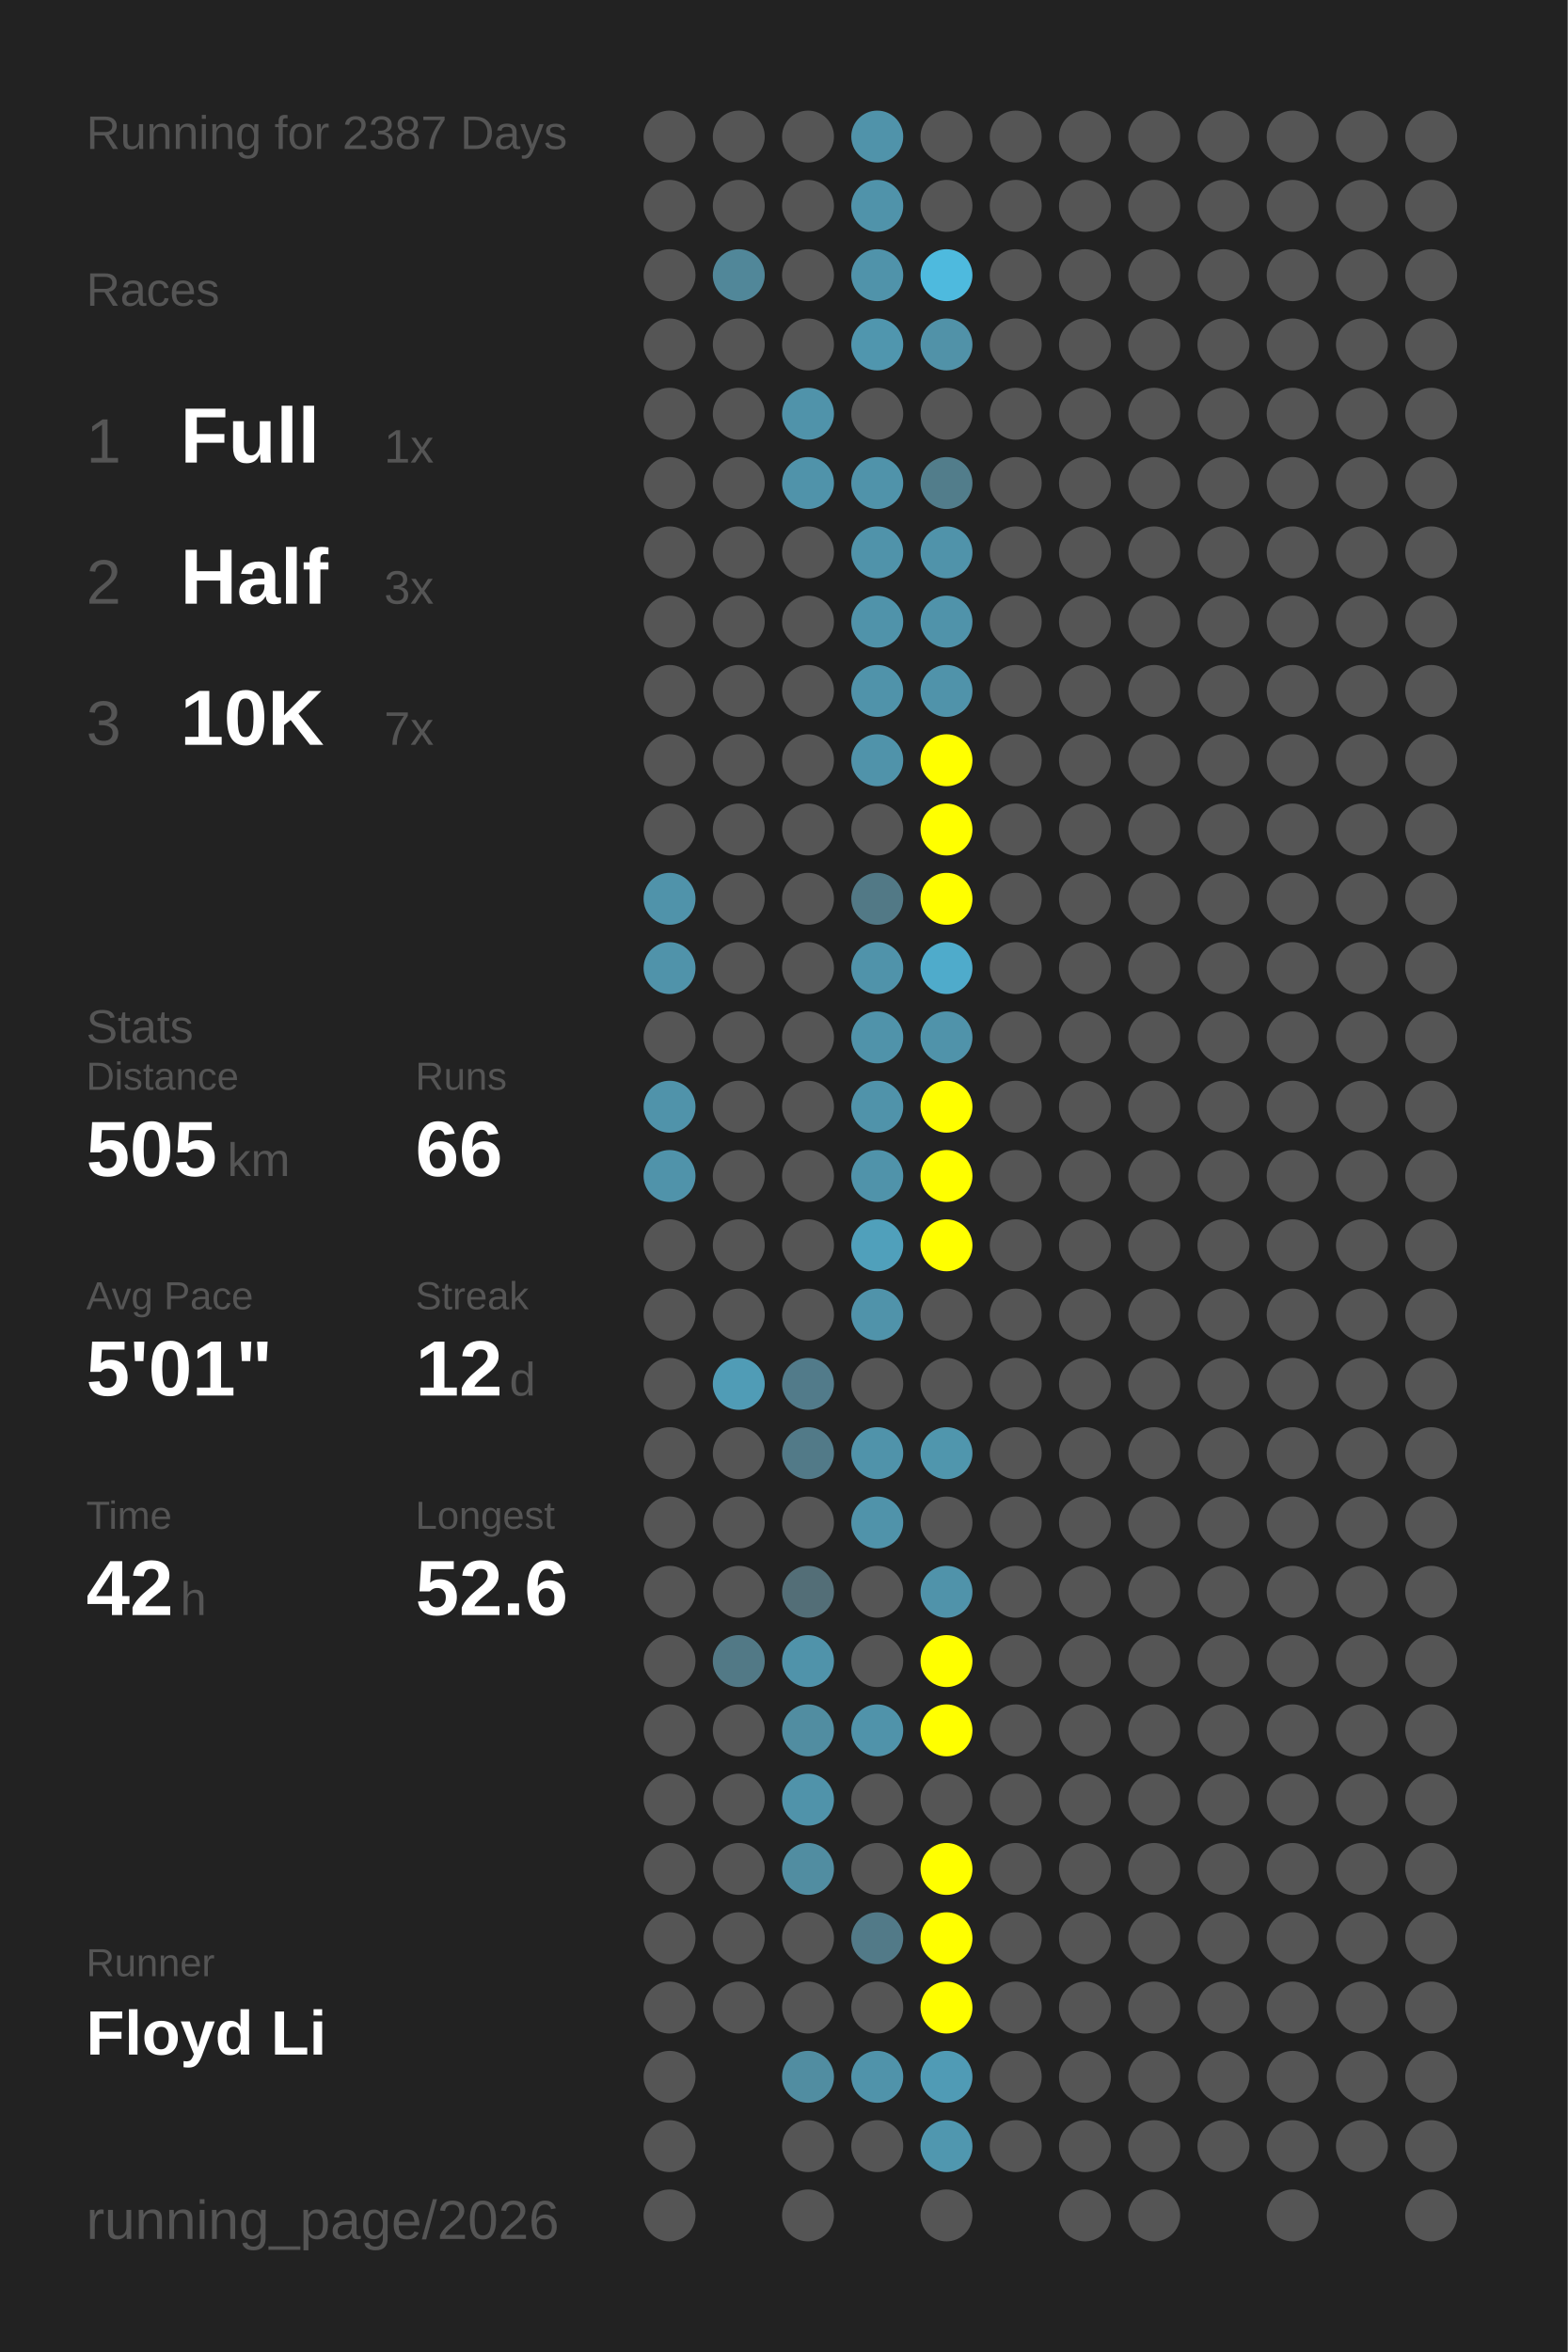
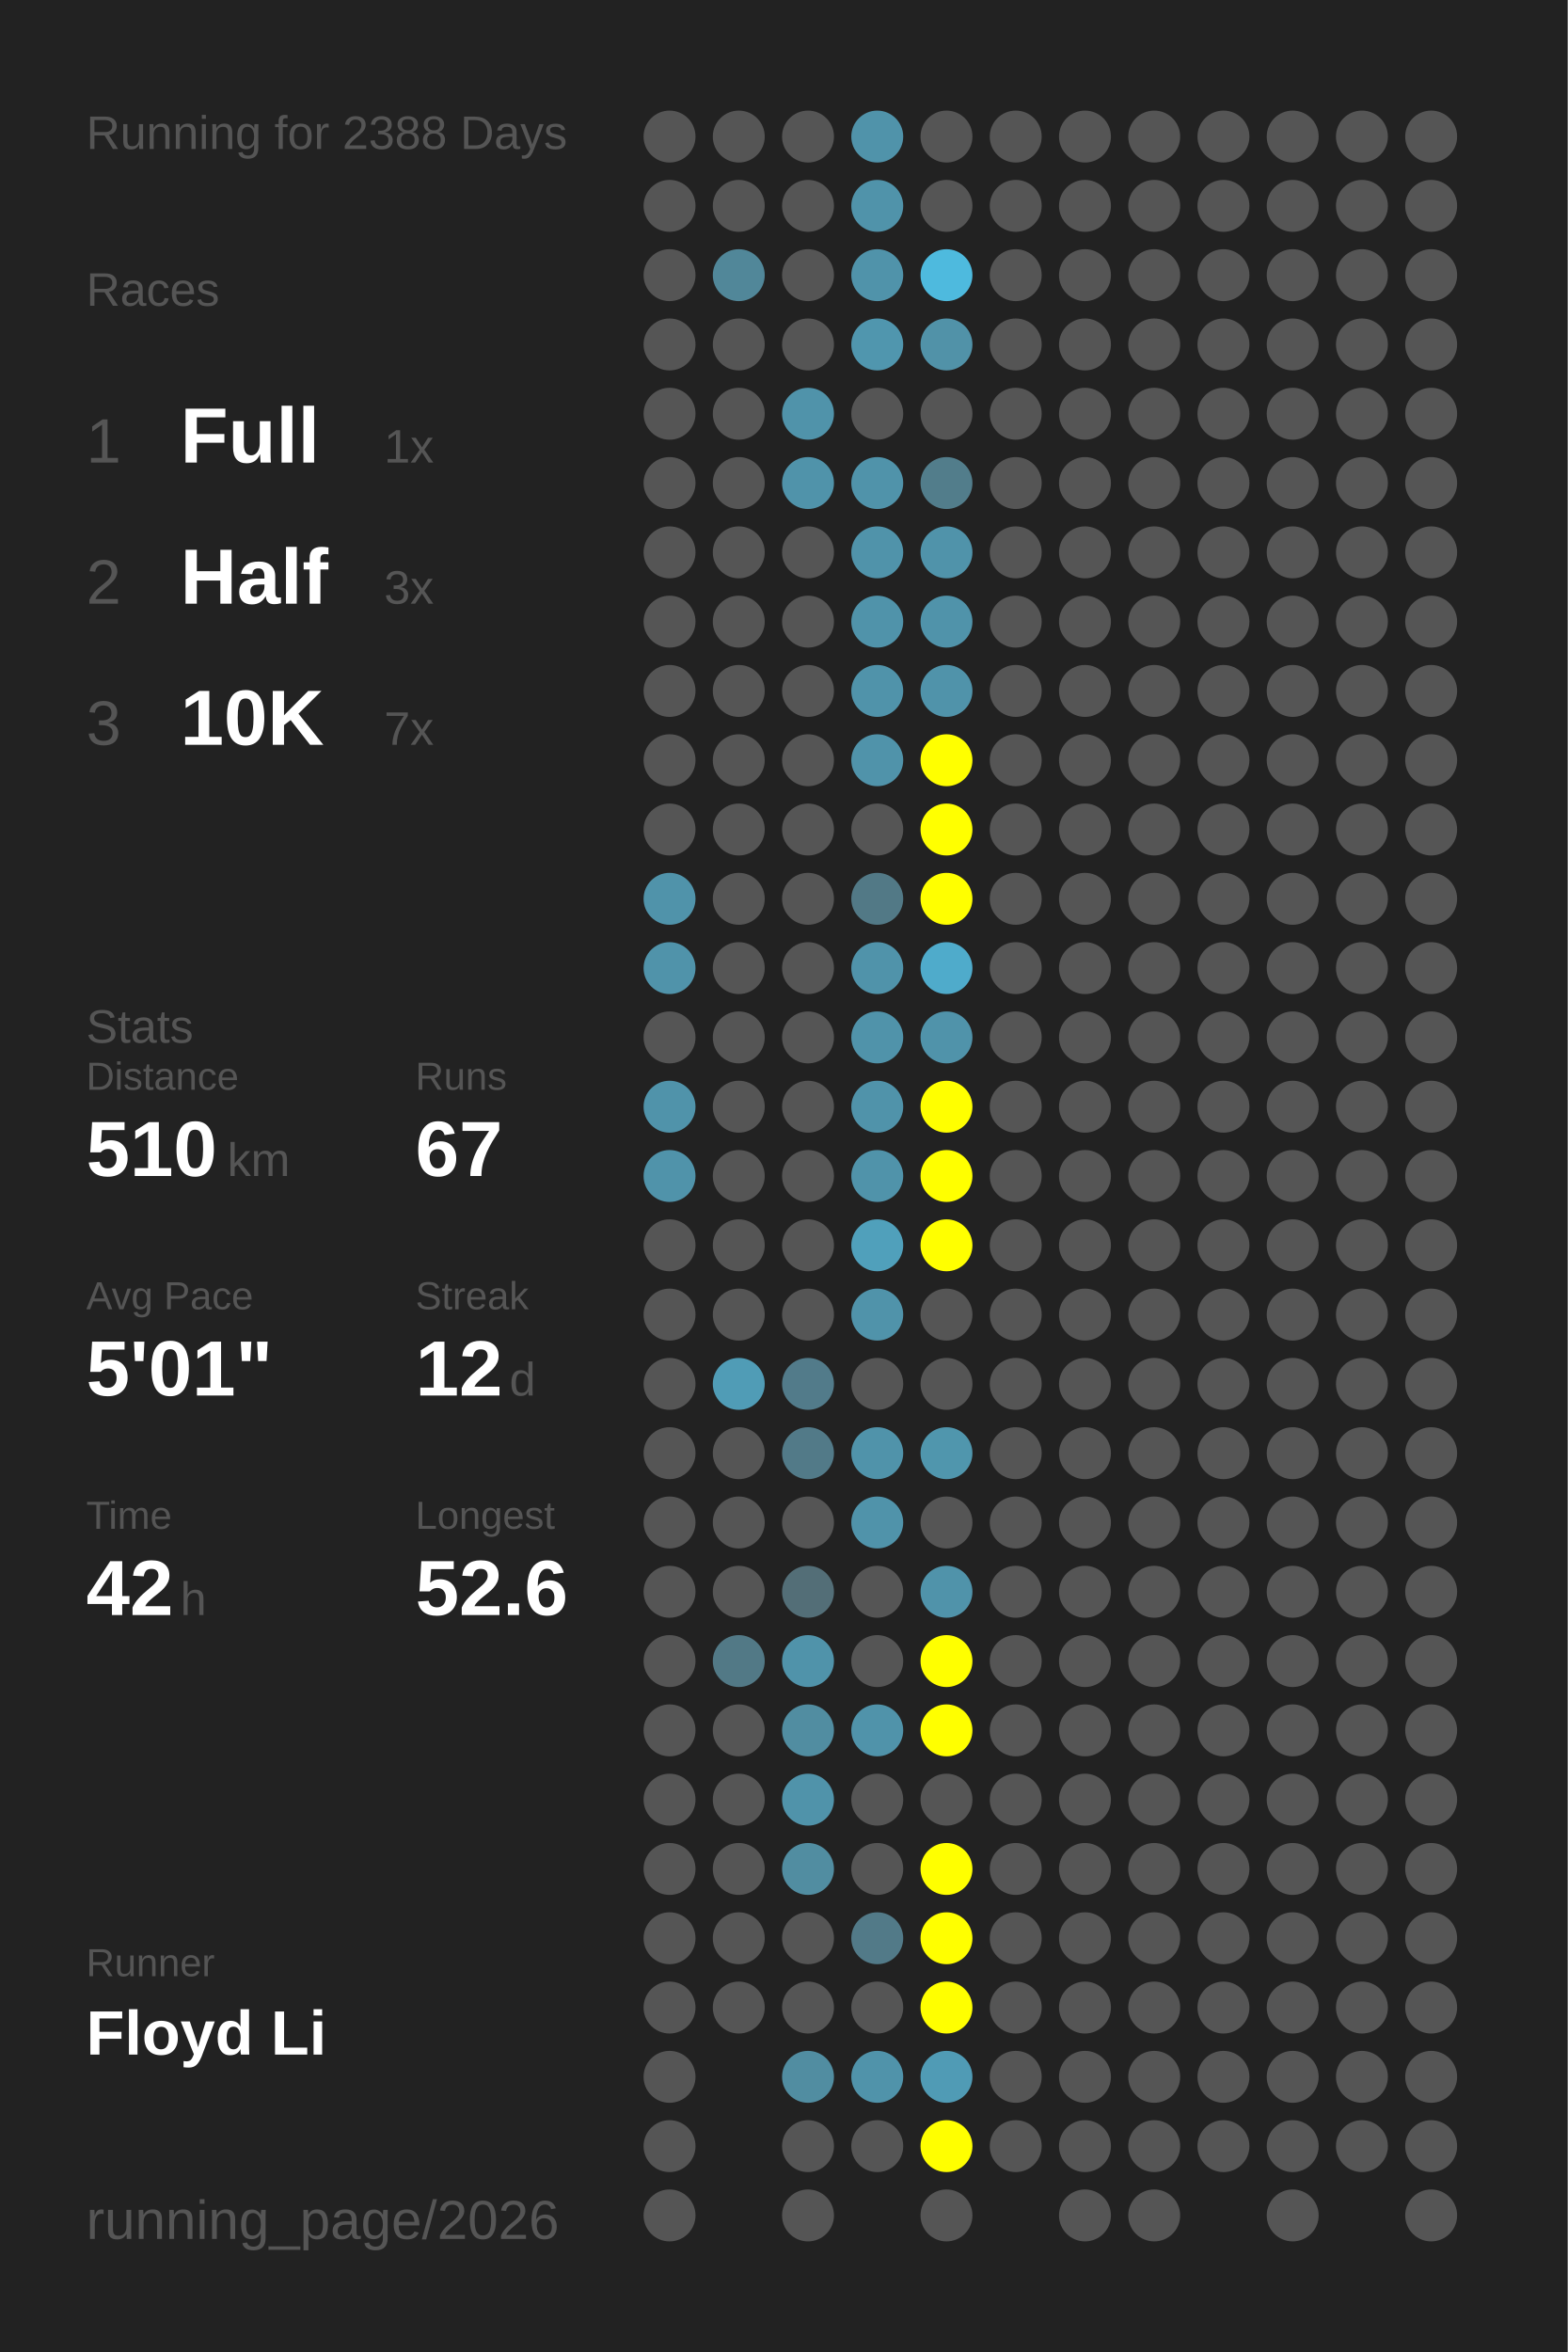
<svg xmlns="http://www.w3.org/2000/svg" baseProfile="full" height="300mm" version="1.1" viewBox="0,0,200,300" width="200mm">
  <defs />
  <rect fill="#222222" height="300" width="200" x="0" y="0" />
-   <text fill="#555555" style="font-size:6px; font-family:Arial;" x="11" y="19">Running for 2387 Days</text>
+   <text fill="#555555" style="font-size:6px; font-family:Arial;" x="11" y="19">Running for 2388 Days</text>
  <text fill="#555555" style="font-size:6px; font-family:Arial;" x="11" y="39">Races</text>
  <text fill="#555555" style="font-size:8px; font-family:Arial;" x="11" y="59">1</text>
  <text fill="#FFFFFF" style="font-size:10px; font-family:Arial; font-weight:bold;" x="23" y="59">Full</text>
  <text fill="#555555" style="font-size:6px; font-family:Arial;" x="49" y="59">1x</text>
  <text fill="#555555" style="font-size:8px; font-family:Arial;" x="11" y="77">2</text>
  <text fill="#FFFFFF" style="font-size:10px; font-family:Arial; font-weight:bold;" x="23" y="77">Half</text>
  <text fill="#555555" style="font-size:6px; font-family:Arial;" x="49" y="77">3x</text>
  <text fill="#555555" style="font-size:8px; font-family:Arial;" x="11" y="95">3</text>
  <text fill="#FFFFFF" style="font-size:10px; font-family:Arial; font-weight:bold;" x="23" y="95">10K</text>
  <text fill="#555555" style="font-size:6px; font-family:Arial;" x="49" y="95">7x</text>
  <text fill="#555555" style="font-size:6px; font-family:Arial;" x="11" y="133">Stats</text>
  <text fill="#555555" style="font-size:5px; font-family:Arial;" x="11" y="139">Distance</text>
-   <text fill="#FFFFFF" style="font-size:10px; font-family:Arial; font-weight:bold;" x="11" y="150">505</text>
+   <text fill="#FFFFFF" style="font-size:10px; font-family:Arial; font-weight:bold;" x="11" y="150">510</text>
  <text fill="#555555" style="font-size:6px; font-family:Arial;" x="29" y="150">km</text>
  <text fill="#555555" style="font-size:5px; font-family:Arial;" x="53" y="139">Runs</text>
-   <text fill="#FFFFFF" style="font-size:10px; font-family:Arial; font-weight:bold;" x="53" y="150">66</text>
+   <text fill="#FFFFFF" style="font-size:10px; font-family:Arial; font-weight:bold;" x="53" y="150">67</text>
  <text fill="#555555" style="font-size:5px; font-family:Arial;" x="11" y="167">Avg Pace</text>
  <text fill="#FFFFFF" style="font-size:10px; font-family:Arial; font-weight:bold;" x="11" y="178">5'01"</text>
  <text fill="#555555" style="font-size:5px; font-family:Arial;" x="53" y="167">Streak</text>
  <text fill="#FFFFFF" style="font-size:10px; font-family:Arial; font-weight:bold;" x="53" y="178">12</text>
  <text fill="#555555" style="font-size:6px; font-family:Arial;" x="65" y="178">d</text>
  <text fill="#555555" style="font-size:5px; font-family:Arial;" x="11" y="195">Time</text>
  <text fill="#FFFFFF" style="font-size:10px; font-family:Arial; font-weight:bold;" x="11" y="206">42</text>
  <text fill="#555555" style="font-size:6px; font-family:Arial;" x="23" y="206">h</text>
  <text fill="#555555" style="font-size:5px; font-family:Arial;" x="53" y="195">Longest</text>
  <text fill="#FFFFFF" style="font-size:10px; font-family:Arial; font-weight:bold;" x="53" y="206">52.6</text>
  <text fill="#555555" style="font-size:5px; font-family:Arial;" x="11" y="252.065">Runner</text>
  <text fill="#FFFFFF" style="font-size:8px; font-family:Arial; font-weight:bold;" x="11" y="262.065">Floyd Li</text>
  <text fill="#555555" style="font-size:7px; font-family:Arial;" x="11" y="285.581">running_page/2026</text>
  <circle cx="85.417" cy="17.419" fill="#555555" r="3.312" />
  <circle cx="85.417" cy="26.258" fill="#555555" r="3.312" />
  <circle cx="85.417" cy="35.097" fill="#555555" r="3.312" />
  <circle cx="85.417" cy="43.935" fill="#555555" r="3.312" />
  <circle cx="85.417" cy="52.774" fill="#555555" r="3.312" />
  <circle cx="85.417" cy="61.613" fill="#555555" r="3.312" />
  <circle cx="85.417" cy="70.452" fill="#555555" r="3.312" />
  <circle cx="85.417" cy="79.29" fill="#555555" r="3.312" />
  <circle cx="85.417" cy="88.129" fill="#555555" r="3.312" />
  <circle cx="85.417" cy="96.968" fill="#555555" r="3.312" />
  <circle cx="85.417" cy="105.806" fill="#555555" r="3.312" />
  <circle cx="85.417" cy="114.645" fill="#5093aa" r="3.312" />
  <circle cx="85.417" cy="123.484" fill="#5093aa" r="3.312" />
  <circle cx="85.417" cy="132.323" fill="#555555" r="3.312" />
  <circle cx="85.417" cy="141.161" fill="#5093aa" r="3.312" />
  <circle cx="85.417" cy="150" fill="#5093aa" r="3.312" />
  <circle cx="85.417" cy="158.839" fill="#555555" r="3.312" />
  <circle cx="85.417" cy="167.677" fill="#555555" r="3.312" />
  <circle cx="85.417" cy="176.516" fill="#555555" r="3.312" />
  <circle cx="85.417" cy="185.355" fill="#555555" r="3.312" />
  <circle cx="85.417" cy="194.194" fill="#555555" r="3.312" />
  <circle cx="85.417" cy="203.032" fill="#555555" r="3.312" />
  <circle cx="85.417" cy="211.871" fill="#555555" r="3.312" />
  <circle cx="85.417" cy="220.71" fill="#555555" r="3.312" />
  <circle cx="85.417" cy="229.548" fill="#555555" r="3.312" />
  <circle cx="85.417" cy="238.387" fill="#555555" r="3.312" />
  <circle cx="85.417" cy="247.226" fill="#555555" r="3.312" />
  <circle cx="85.417" cy="256.065" fill="#555555" r="3.312" />
  <circle cx="85.417" cy="264.903" fill="#555555" r="3.312" />
  <circle cx="85.417" cy="273.742" fill="#555555" r="3.312" />
  <circle cx="85.417" cy="282.581" fill="#555555" r="3.312" />
  <circle cx="94.25" cy="17.419" fill="#555555" r="3.312" />
  <circle cx="94.25" cy="26.258" fill="#555555" r="3.312" />
  <circle cx="94.25" cy="35.097" fill="#518799" r="3.312" />
  <circle cx="94.25" cy="43.935" fill="#555555" r="3.312" />
  <circle cx="94.25" cy="52.774" fill="#555555" r="3.312" />
  <circle cx="94.25" cy="61.613" fill="#555555" r="3.312" />
  <circle cx="94.25" cy="70.452" fill="#555555" r="3.312" />
  <circle cx="94.25" cy="79.29" fill="#555555" r="3.312" />
  <circle cx="94.25" cy="88.129" fill="#555555" r="3.312" />
  <circle cx="94.25" cy="96.968" fill="#555555" r="3.312" />
  <circle cx="94.25" cy="105.806" fill="#555555" r="3.312" />
  <circle cx="94.25" cy="114.645" fill="#555555" r="3.312" />
  <circle cx="94.25" cy="123.484" fill="#555555" r="3.312" />
  <circle cx="94.25" cy="132.323" fill="#555555" r="3.312" />
  <circle cx="94.25" cy="141.161" fill="#555555" r="3.312" />
  <circle cx="94.25" cy="150" fill="#555555" r="3.312" />
  <circle cx="94.25" cy="158.839" fill="#555555" r="3.312" />
  <circle cx="94.25" cy="167.677" fill="#555555" r="3.312" />
  <circle cx="94.25" cy="176.516" fill="#509cb6" r="3.312" />
  <circle cx="94.25" cy="185.355" fill="#555555" r="3.312" />
  <circle cx="94.25" cy="194.194" fill="#555555" r="3.312" />
  <circle cx="94.25" cy="203.032" fill="#555555" r="3.312" />
  <circle cx="94.25" cy="211.871" fill="#527986" r="3.312" />
  <circle cx="94.25" cy="220.71" fill="#555555" r="3.312" />
  <circle cx="94.25" cy="229.548" fill="#555555" r="3.312" />
  <circle cx="94.25" cy="238.387" fill="#555555" r="3.312" />
  <circle cx="94.25" cy="247.226" fill="#555555" r="3.312" />
  <circle cx="94.25" cy="256.065" fill="#555555" r="3.312" />
  <circle cx="103.083" cy="17.419" fill="#555555" r="3.312" />
  <circle cx="103.083" cy="26.258" fill="#555555" r="3.312" />
  <circle cx="103.083" cy="35.097" fill="#555555" r="3.312" />
  <circle cx="103.083" cy="43.935" fill="#555555" r="3.312" />
  <circle cx="103.083" cy="52.774" fill="#5093aa" r="3.312" />
  <circle cx="103.083" cy="61.613" fill="#5093aa" r="3.312" />
  <circle cx="103.083" cy="70.452" fill="#555555" r="3.312" />
  <circle cx="103.083" cy="79.29" fill="#555555" r="3.312" />
  <circle cx="103.083" cy="88.129" fill="#555555" r="3.312" />
  <circle cx="103.083" cy="96.968" fill="#555555" r="3.312" />
  <circle cx="103.083" cy="105.806" fill="#555555" r="3.312" />
  <circle cx="103.083" cy="114.645" fill="#555555" r="3.312" />
  <circle cx="103.083" cy="123.484" fill="#555555" r="3.312" />
  <circle cx="103.083" cy="132.323" fill="#555555" r="3.312" />
  <circle cx="103.083" cy="141.161" fill="#555555" r="3.312" />
  <circle cx="103.083" cy="150" fill="#555555" r="3.312" />
  <circle cx="103.083" cy="158.839" fill="#555555" r="3.312" />
  <circle cx="103.083" cy="167.677" fill="#555555" r="3.312" />
  <circle cx="103.083" cy="176.516" fill="#527b8a" r="3.312" />
  <circle cx="103.083" cy="185.355" fill="#527a88" r="3.312" />
  <circle cx="103.083" cy="194.194" fill="#555555" r="3.312" />
  <circle cx="103.083" cy="203.032" fill="#536e77" r="3.312" />
  <circle cx="103.083" cy="211.871" fill="#5093aa" r="3.312" />
  <circle cx="103.083" cy="220.71" fill="#518da1" r="3.312" />
  <circle cx="103.083" cy="229.548" fill="#5093aa" r="3.312" />
  <circle cx="103.083" cy="238.387" fill="#518da1" r="3.312" />
  <circle cx="103.083" cy="247.226" fill="#555555" r="3.312" />
  <circle cx="103.083" cy="256.065" fill="#555555" r="3.312" />
  <circle cx="103.083" cy="264.903" fill="#518da1" r="3.312" />
  <circle cx="103.083" cy="273.742" fill="#555555" r="3.312" />
  <circle cx="103.083" cy="282.581" fill="#555555" r="3.312" />
  <circle cx="111.917" cy="17.419" fill="#5093aa" r="3.312" />
  <circle cx="111.917" cy="26.258" fill="#5093aa" r="3.312" />
  <circle cx="111.917" cy="35.097" fill="#5093aa" r="3.312" />
  <circle cx="111.917" cy="43.935" fill="#5096ae" r="3.312" />
  <circle cx="111.917" cy="52.774" fill="#555555" r="3.312" />
  <circle cx="111.917" cy="61.613" fill="#5093aa" r="3.312" />
  <circle cx="111.917" cy="70.452" fill="#5093aa" r="3.312" />
  <circle cx="111.917" cy="79.29" fill="#5093aa" r="3.312" />
  <circle cx="111.917" cy="88.129" fill="#5093aa" r="3.312" />
  <circle cx="111.917" cy="96.968" fill="#5093aa" r="3.312" />
  <circle cx="111.917" cy="105.806" fill="#555555" r="3.312" />
  <circle cx="111.917" cy="114.645" fill="#527986" r="3.312" />
  <circle cx="111.917" cy="123.484" fill="#5093aa" r="3.312" />
  <circle cx="111.917" cy="132.323" fill="#5093aa" r="3.312" />
  <circle cx="111.917" cy="141.161" fill="#5093aa" r="3.312" />
  <circle cx="111.917" cy="150" fill="#5093aa" r="3.312" />
  <circle cx="111.917" cy="158.839" fill="#50a0bb" r="3.312" />
  <circle cx="111.917" cy="167.677" fill="#5093aa" r="3.312" />
  <circle cx="111.917" cy="176.516" fill="#555555" r="3.312" />
  <circle cx="111.917" cy="185.355" fill="#5093aa" r="3.312" />
  <circle cx="111.917" cy="194.194" fill="#5093aa" r="3.312" />
  <circle cx="111.917" cy="203.032" fill="#555555" r="3.312" />
  <circle cx="111.917" cy="211.871" fill="#555555" r="3.312" />
  <circle cx="111.917" cy="220.71" fill="#5093aa" r="3.312" />
  <circle cx="111.917" cy="229.548" fill="#555555" r="3.312" />
  <circle cx="111.917" cy="238.387" fill="#555555" r="3.312" />
  <circle cx="111.917" cy="247.226" fill="#527a88" r="3.312" />
  <circle cx="111.917" cy="256.065" fill="#555555" r="3.312" />
  <circle cx="111.917" cy="264.903" fill="#5093aa" r="3.312" />
  <circle cx="111.917" cy="273.742" fill="#555555" r="3.312" />
  <circle cx="120.75" cy="17.419" fill="#555555" r="3.312" />
  <circle cx="120.75" cy="26.258" fill="#555555" r="3.312" />
  <circle cx="120.75" cy="35.097" fill="#4ebade" r="3.312" />
  <circle cx="120.75" cy="43.935" fill="#5192a8" r="3.312" />
  <circle cx="120.75" cy="52.774" fill="#555555" r="3.312" />
  <circle cx="120.75" cy="61.613" fill="#527d8b" r="3.312" />
  <circle cx="120.75" cy="70.452" fill="#5093aa" r="3.312" />
  <circle cx="120.75" cy="79.29" fill="#5093aa" r="3.312" />
  <circle cx="120.75" cy="88.129" fill="#5093aa" r="3.312" />
  <circle cx="120.75" cy="96.968" fill="#FFFF00" r="3.312" />
  <circle cx="120.75" cy="105.806" fill="#FFFF00" r="3.312" />
  <circle cx="120.75" cy="114.645" fill="#FFFF00" r="3.312" />
  <circle cx="120.75" cy="123.484" fill="#4fabcb" r="3.312" />
  <circle cx="120.75" cy="132.323" fill="#5093aa" r="3.312" />
  <circle cx="120.75" cy="141.161" fill="#FFFF00" r="3.312" />
  <circle cx="120.75" cy="150" fill="#FFFF00" r="3.312" />
  <circle cx="120.75" cy="158.839" fill="#FFFF00" r="3.312" />
  <circle cx="120.75" cy="167.677" fill="#555555" r="3.312" />
  <circle cx="120.75" cy="176.516" fill="#555555" r="3.312" />
  <circle cx="120.75" cy="185.355" fill="#5096ad" r="3.312" />
  <circle cx="120.75" cy="194.194" fill="#555555" r="3.312" />
  <circle cx="120.75" cy="203.032" fill="#5093aa" r="3.312" />
  <circle cx="120.75" cy="211.871" fill="#FFFF00" r="3.312" />
  <circle cx="120.75" cy="220.71" fill="#FFFF00" r="3.312" />
  <circle cx="120.75" cy="229.548" fill="#555555" r="3.312" />
  <circle cx="120.75" cy="238.387" fill="#FFFF00" r="3.312" />
  <circle cx="120.75" cy="247.226" fill="#FFFF00" r="3.312" />
  <circle cx="120.75" cy="256.065" fill="#FFFF00" r="3.312" />
  <circle cx="120.75" cy="264.903" fill="#509bb5" r="3.312" />
-   <circle cx="120.75" cy="273.742" fill="#5097af" r="3.312" />
+   <circle cx="120.75" cy="273.742" fill="#FFFF00" r="3.312" />
  <circle cx="120.75" cy="282.581" fill="#555555" r="3.312" />
  <circle cx="129.583" cy="17.419" fill="#555555" r="3.312" />
  <circle cx="129.583" cy="26.258" fill="#555555" r="3.312" />
  <circle cx="129.583" cy="35.097" fill="#555555" r="3.312" />
  <circle cx="129.583" cy="43.935" fill="#555555" r="3.312" />
  <circle cx="129.583" cy="52.774" fill="#555555" r="3.312" />
  <circle cx="129.583" cy="61.613" fill="#555555" r="3.312" />
  <circle cx="129.583" cy="70.452" fill="#555555" r="3.312" />
  <circle cx="129.583" cy="79.29" fill="#555555" r="3.312" />
  <circle cx="129.583" cy="88.129" fill="#555555" r="3.312" />
  <circle cx="129.583" cy="96.968" fill="#555555" r="3.312" />
  <circle cx="129.583" cy="105.806" fill="#555555" r="3.312" />
  <circle cx="129.583" cy="114.645" fill="#555555" r="3.312" />
  <circle cx="129.583" cy="123.484" fill="#555555" r="3.312" />
  <circle cx="129.583" cy="132.323" fill="#555555" r="3.312" />
  <circle cx="129.583" cy="141.161" fill="#555555" r="3.312" />
  <circle cx="129.583" cy="150" fill="#555555" r="3.312" />
  <circle cx="129.583" cy="158.839" fill="#555555" r="3.312" />
  <circle cx="129.583" cy="167.677" fill="#555555" r="3.312" />
  <circle cx="129.583" cy="176.516" fill="#555555" r="3.312" />
  <circle cx="129.583" cy="185.355" fill="#555555" r="3.312" />
  <circle cx="129.583" cy="194.194" fill="#555555" r="3.312" />
  <circle cx="129.583" cy="203.032" fill="#555555" r="3.312" />
  <circle cx="129.583" cy="211.871" fill="#555555" r="3.312" />
  <circle cx="129.583" cy="220.71" fill="#555555" r="3.312" />
  <circle cx="129.583" cy="229.548" fill="#555555" r="3.312" />
  <circle cx="129.583" cy="238.387" fill="#555555" r="3.312" />
  <circle cx="129.583" cy="247.226" fill="#555555" r="3.312" />
  <circle cx="129.583" cy="256.065" fill="#555555" r="3.312" />
  <circle cx="129.583" cy="264.903" fill="#555555" r="3.312" />
  <circle cx="129.583" cy="273.742" fill="#555555" r="3.312" />
  <circle cx="138.417" cy="17.419" fill="#555555" r="3.312" />
  <circle cx="138.417" cy="26.258" fill="#555555" r="3.312" />
  <circle cx="138.417" cy="35.097" fill="#555555" r="3.312" />
  <circle cx="138.417" cy="43.935" fill="#555555" r="3.312" />
  <circle cx="138.417" cy="52.774" fill="#555555" r="3.312" />
  <circle cx="138.417" cy="61.613" fill="#555555" r="3.312" />
  <circle cx="138.417" cy="70.452" fill="#555555" r="3.312" />
  <circle cx="138.417" cy="79.29" fill="#555555" r="3.312" />
  <circle cx="138.417" cy="88.129" fill="#555555" r="3.312" />
  <circle cx="138.417" cy="96.968" fill="#555555" r="3.312" />
  <circle cx="138.417" cy="105.806" fill="#555555" r="3.312" />
  <circle cx="138.417" cy="114.645" fill="#555555" r="3.312" />
  <circle cx="138.417" cy="123.484" fill="#555555" r="3.312" />
  <circle cx="138.417" cy="132.323" fill="#555555" r="3.312" />
  <circle cx="138.417" cy="141.161" fill="#555555" r="3.312" />
  <circle cx="138.417" cy="150" fill="#555555" r="3.312" />
  <circle cx="138.417" cy="158.839" fill="#555555" r="3.312" />
  <circle cx="138.417" cy="167.677" fill="#555555" r="3.312" />
  <circle cx="138.417" cy="176.516" fill="#555555" r="3.312" />
  <circle cx="138.417" cy="185.355" fill="#555555" r="3.312" />
  <circle cx="138.417" cy="194.194" fill="#555555" r="3.312" />
  <circle cx="138.417" cy="203.032" fill="#555555" r="3.312" />
  <circle cx="138.417" cy="211.871" fill="#555555" r="3.312" />
  <circle cx="138.417" cy="220.71" fill="#555555" r="3.312" />
  <circle cx="138.417" cy="229.548" fill="#555555" r="3.312" />
  <circle cx="138.417" cy="238.387" fill="#555555" r="3.312" />
  <circle cx="138.417" cy="247.226" fill="#555555" r="3.312" />
  <circle cx="138.417" cy="256.065" fill="#555555" r="3.312" />
  <circle cx="138.417" cy="264.903" fill="#555555" r="3.312" />
  <circle cx="138.417" cy="273.742" fill="#555555" r="3.312" />
  <circle cx="138.417" cy="282.581" fill="#555555" r="3.312" />
  <circle cx="147.25" cy="17.419" fill="#555555" r="3.312" />
  <circle cx="147.25" cy="26.258" fill="#555555" r="3.312" />
  <circle cx="147.25" cy="35.097" fill="#555555" r="3.312" />
  <circle cx="147.25" cy="43.935" fill="#555555" r="3.312" />
  <circle cx="147.25" cy="52.774" fill="#555555" r="3.312" />
  <circle cx="147.25" cy="61.613" fill="#555555" r="3.312" />
  <circle cx="147.25" cy="70.452" fill="#555555" r="3.312" />
  <circle cx="147.25" cy="79.29" fill="#555555" r="3.312" />
  <circle cx="147.25" cy="88.129" fill="#555555" r="3.312" />
  <circle cx="147.25" cy="96.968" fill="#555555" r="3.312" />
  <circle cx="147.25" cy="105.806" fill="#555555" r="3.312" />
  <circle cx="147.25" cy="114.645" fill="#555555" r="3.312" />
  <circle cx="147.25" cy="123.484" fill="#555555" r="3.312" />
  <circle cx="147.25" cy="132.323" fill="#555555" r="3.312" />
  <circle cx="147.25" cy="141.161" fill="#555555" r="3.312" />
  <circle cx="147.25" cy="150" fill="#555555" r="3.312" />
  <circle cx="147.25" cy="158.839" fill="#555555" r="3.312" />
  <circle cx="147.25" cy="167.677" fill="#555555" r="3.312" />
  <circle cx="147.25" cy="176.516" fill="#555555" r="3.312" />
  <circle cx="147.25" cy="185.355" fill="#555555" r="3.312" />
  <circle cx="147.25" cy="194.194" fill="#555555" r="3.312" />
  <circle cx="147.25" cy="203.032" fill="#555555" r="3.312" />
  <circle cx="147.25" cy="211.871" fill="#555555" r="3.312" />
  <circle cx="147.25" cy="220.71" fill="#555555" r="3.312" />
  <circle cx="147.25" cy="229.548" fill="#555555" r="3.312" />
  <circle cx="147.25" cy="238.387" fill="#555555" r="3.312" />
  <circle cx="147.25" cy="247.226" fill="#555555" r="3.312" />
  <circle cx="147.25" cy="256.065" fill="#555555" r="3.312" />
  <circle cx="147.25" cy="264.903" fill="#555555" r="3.312" />
  <circle cx="147.25" cy="273.742" fill="#555555" r="3.312" />
  <circle cx="147.25" cy="282.581" fill="#555555" r="3.312" />
  <circle cx="156.083" cy="17.419" fill="#555555" r="3.312" />
  <circle cx="156.083" cy="26.258" fill="#555555" r="3.312" />
  <circle cx="156.083" cy="35.097" fill="#555555" r="3.312" />
  <circle cx="156.083" cy="43.935" fill="#555555" r="3.312" />
  <circle cx="156.083" cy="52.774" fill="#555555" r="3.312" />
  <circle cx="156.083" cy="61.613" fill="#555555" r="3.312" />
  <circle cx="156.083" cy="70.452" fill="#555555" r="3.312" />
  <circle cx="156.083" cy="79.29" fill="#555555" r="3.312" />
  <circle cx="156.083" cy="88.129" fill="#555555" r="3.312" />
  <circle cx="156.083" cy="96.968" fill="#555555" r="3.312" />
  <circle cx="156.083" cy="105.806" fill="#555555" r="3.312" />
  <circle cx="156.083" cy="114.645" fill="#555555" r="3.312" />
  <circle cx="156.083" cy="123.484" fill="#555555" r="3.312" />
  <circle cx="156.083" cy="132.323" fill="#555555" r="3.312" />
  <circle cx="156.083" cy="141.161" fill="#555555" r="3.312" />
  <circle cx="156.083" cy="150" fill="#555555" r="3.312" />
  <circle cx="156.083" cy="158.839" fill="#555555" r="3.312" />
  <circle cx="156.083" cy="167.677" fill="#555555" r="3.312" />
  <circle cx="156.083" cy="176.516" fill="#555555" r="3.312" />
  <circle cx="156.083" cy="185.355" fill="#555555" r="3.312" />
  <circle cx="156.083" cy="194.194" fill="#555555" r="3.312" />
  <circle cx="156.083" cy="203.032" fill="#555555" r="3.312" />
  <circle cx="156.083" cy="211.871" fill="#555555" r="3.312" />
  <circle cx="156.083" cy="220.71" fill="#555555" r="3.312" />
  <circle cx="156.083" cy="229.548" fill="#555555" r="3.312" />
  <circle cx="156.083" cy="238.387" fill="#555555" r="3.312" />
  <circle cx="156.083" cy="247.226" fill="#555555" r="3.312" />
  <circle cx="156.083" cy="256.065" fill="#555555" r="3.312" />
  <circle cx="156.083" cy="264.903" fill="#555555" r="3.312" />
  <circle cx="156.083" cy="273.742" fill="#555555" r="3.312" />
  <circle cx="164.917" cy="17.419" fill="#555555" r="3.312" />
  <circle cx="164.917" cy="26.258" fill="#555555" r="3.312" />
  <circle cx="164.917" cy="35.097" fill="#555555" r="3.312" />
  <circle cx="164.917" cy="43.935" fill="#555555" r="3.312" />
  <circle cx="164.917" cy="52.774" fill="#555555" r="3.312" />
  <circle cx="164.917" cy="61.613" fill="#555555" r="3.312" />
  <circle cx="164.917" cy="70.452" fill="#555555" r="3.312" />
  <circle cx="164.917" cy="79.29" fill="#555555" r="3.312" />
  <circle cx="164.917" cy="88.129" fill="#555555" r="3.312" />
  <circle cx="164.917" cy="96.968" fill="#555555" r="3.312" />
  <circle cx="164.917" cy="105.806" fill="#555555" r="3.312" />
  <circle cx="164.917" cy="114.645" fill="#555555" r="3.312" />
  <circle cx="164.917" cy="123.484" fill="#555555" r="3.312" />
  <circle cx="164.917" cy="132.323" fill="#555555" r="3.312" />
  <circle cx="164.917" cy="141.161" fill="#555555" r="3.312" />
  <circle cx="164.917" cy="150" fill="#555555" r="3.312" />
  <circle cx="164.917" cy="158.839" fill="#555555" r="3.312" />
  <circle cx="164.917" cy="167.677" fill="#555555" r="3.312" />
  <circle cx="164.917" cy="176.516" fill="#555555" r="3.312" />
  <circle cx="164.917" cy="185.355" fill="#555555" r="3.312" />
  <circle cx="164.917" cy="194.194" fill="#555555" r="3.312" />
  <circle cx="164.917" cy="203.032" fill="#555555" r="3.312" />
  <circle cx="164.917" cy="211.871" fill="#555555" r="3.312" />
  <circle cx="164.917" cy="220.71" fill="#555555" r="3.312" />
  <circle cx="164.917" cy="229.548" fill="#555555" r="3.312" />
  <circle cx="164.917" cy="238.387" fill="#555555" r="3.312" />
  <circle cx="164.917" cy="247.226" fill="#555555" r="3.312" />
  <circle cx="164.917" cy="256.065" fill="#555555" r="3.312" />
  <circle cx="164.917" cy="264.903" fill="#555555" r="3.312" />
  <circle cx="164.917" cy="273.742" fill="#555555" r="3.312" />
  <circle cx="164.917" cy="282.581" fill="#555555" r="3.312" />
  <circle cx="173.75" cy="17.419" fill="#555555" r="3.312" />
  <circle cx="173.75" cy="26.258" fill="#555555" r="3.312" />
  <circle cx="173.75" cy="35.097" fill="#555555" r="3.312" />
  <circle cx="173.75" cy="43.935" fill="#555555" r="3.312" />
  <circle cx="173.75" cy="52.774" fill="#555555" r="3.312" />
  <circle cx="173.75" cy="61.613" fill="#555555" r="3.312" />
  <circle cx="173.75" cy="70.452" fill="#555555" r="3.312" />
  <circle cx="173.75" cy="79.29" fill="#555555" r="3.312" />
  <circle cx="173.75" cy="88.129" fill="#555555" r="3.312" />
  <circle cx="173.75" cy="96.968" fill="#555555" r="3.312" />
  <circle cx="173.75" cy="105.806" fill="#555555" r="3.312" />
  <circle cx="173.75" cy="114.645" fill="#555555" r="3.312" />
  <circle cx="173.75" cy="123.484" fill="#555555" r="3.312" />
  <circle cx="173.75" cy="132.323" fill="#555555" r="3.312" />
  <circle cx="173.75" cy="141.161" fill="#555555" r="3.312" />
  <circle cx="173.75" cy="150" fill="#555555" r="3.312" />
  <circle cx="173.75" cy="158.839" fill="#555555" r="3.312" />
  <circle cx="173.75" cy="167.677" fill="#555555" r="3.312" />
  <circle cx="173.75" cy="176.516" fill="#555555" r="3.312" />
  <circle cx="173.75" cy="185.355" fill="#555555" r="3.312" />
  <circle cx="173.75" cy="194.194" fill="#555555" r="3.312" />
  <circle cx="173.75" cy="203.032" fill="#555555" r="3.312" />
  <circle cx="173.75" cy="211.871" fill="#555555" r="3.312" />
  <circle cx="173.75" cy="220.71" fill="#555555" r="3.312" />
  <circle cx="173.75" cy="229.548" fill="#555555" r="3.312" />
  <circle cx="173.75" cy="238.387" fill="#555555" r="3.312" />
  <circle cx="173.75" cy="247.226" fill="#555555" r="3.312" />
  <circle cx="173.75" cy="256.065" fill="#555555" r="3.312" />
  <circle cx="173.75" cy="264.903" fill="#555555" r="3.312" />
  <circle cx="173.75" cy="273.742" fill="#555555" r="3.312" />
  <circle cx="182.583" cy="17.419" fill="#555555" r="3.312" />
  <circle cx="182.583" cy="26.258" fill="#555555" r="3.312" />
  <circle cx="182.583" cy="35.097" fill="#555555" r="3.312" />
  <circle cx="182.583" cy="43.935" fill="#555555" r="3.312" />
  <circle cx="182.583" cy="52.774" fill="#555555" r="3.312" />
  <circle cx="182.583" cy="61.613" fill="#555555" r="3.312" />
  <circle cx="182.583" cy="70.452" fill="#555555" r="3.312" />
  <circle cx="182.583" cy="79.29" fill="#555555" r="3.312" />
  <circle cx="182.583" cy="88.129" fill="#555555" r="3.312" />
  <circle cx="182.583" cy="96.968" fill="#555555" r="3.312" />
  <circle cx="182.583" cy="105.806" fill="#555555" r="3.312" />
  <circle cx="182.583" cy="114.645" fill="#555555" r="3.312" />
  <circle cx="182.583" cy="123.484" fill="#555555" r="3.312" />
  <circle cx="182.583" cy="132.323" fill="#555555" r="3.312" />
  <circle cx="182.583" cy="141.161" fill="#555555" r="3.312" />
  <circle cx="182.583" cy="150" fill="#555555" r="3.312" />
  <circle cx="182.583" cy="158.839" fill="#555555" r="3.312" />
  <circle cx="182.583" cy="167.677" fill="#555555" r="3.312" />
  <circle cx="182.583" cy="176.516" fill="#555555" r="3.312" />
  <circle cx="182.583" cy="185.355" fill="#555555" r="3.312" />
  <circle cx="182.583" cy="194.194" fill="#555555" r="3.312" />
  <circle cx="182.583" cy="203.032" fill="#555555" r="3.312" />
  <circle cx="182.583" cy="211.871" fill="#555555" r="3.312" />
  <circle cx="182.583" cy="220.71" fill="#555555" r="3.312" />
  <circle cx="182.583" cy="229.548" fill="#555555" r="3.312" />
  <circle cx="182.583" cy="238.387" fill="#555555" r="3.312" />
  <circle cx="182.583" cy="247.226" fill="#555555" r="3.312" />
  <circle cx="182.583" cy="256.065" fill="#555555" r="3.312" />
  <circle cx="182.583" cy="264.903" fill="#555555" r="3.312" />
  <circle cx="182.583" cy="273.742" fill="#555555" r="3.312" />
  <circle cx="182.583" cy="282.581" fill="#555555" r="3.312" />
</svg>
